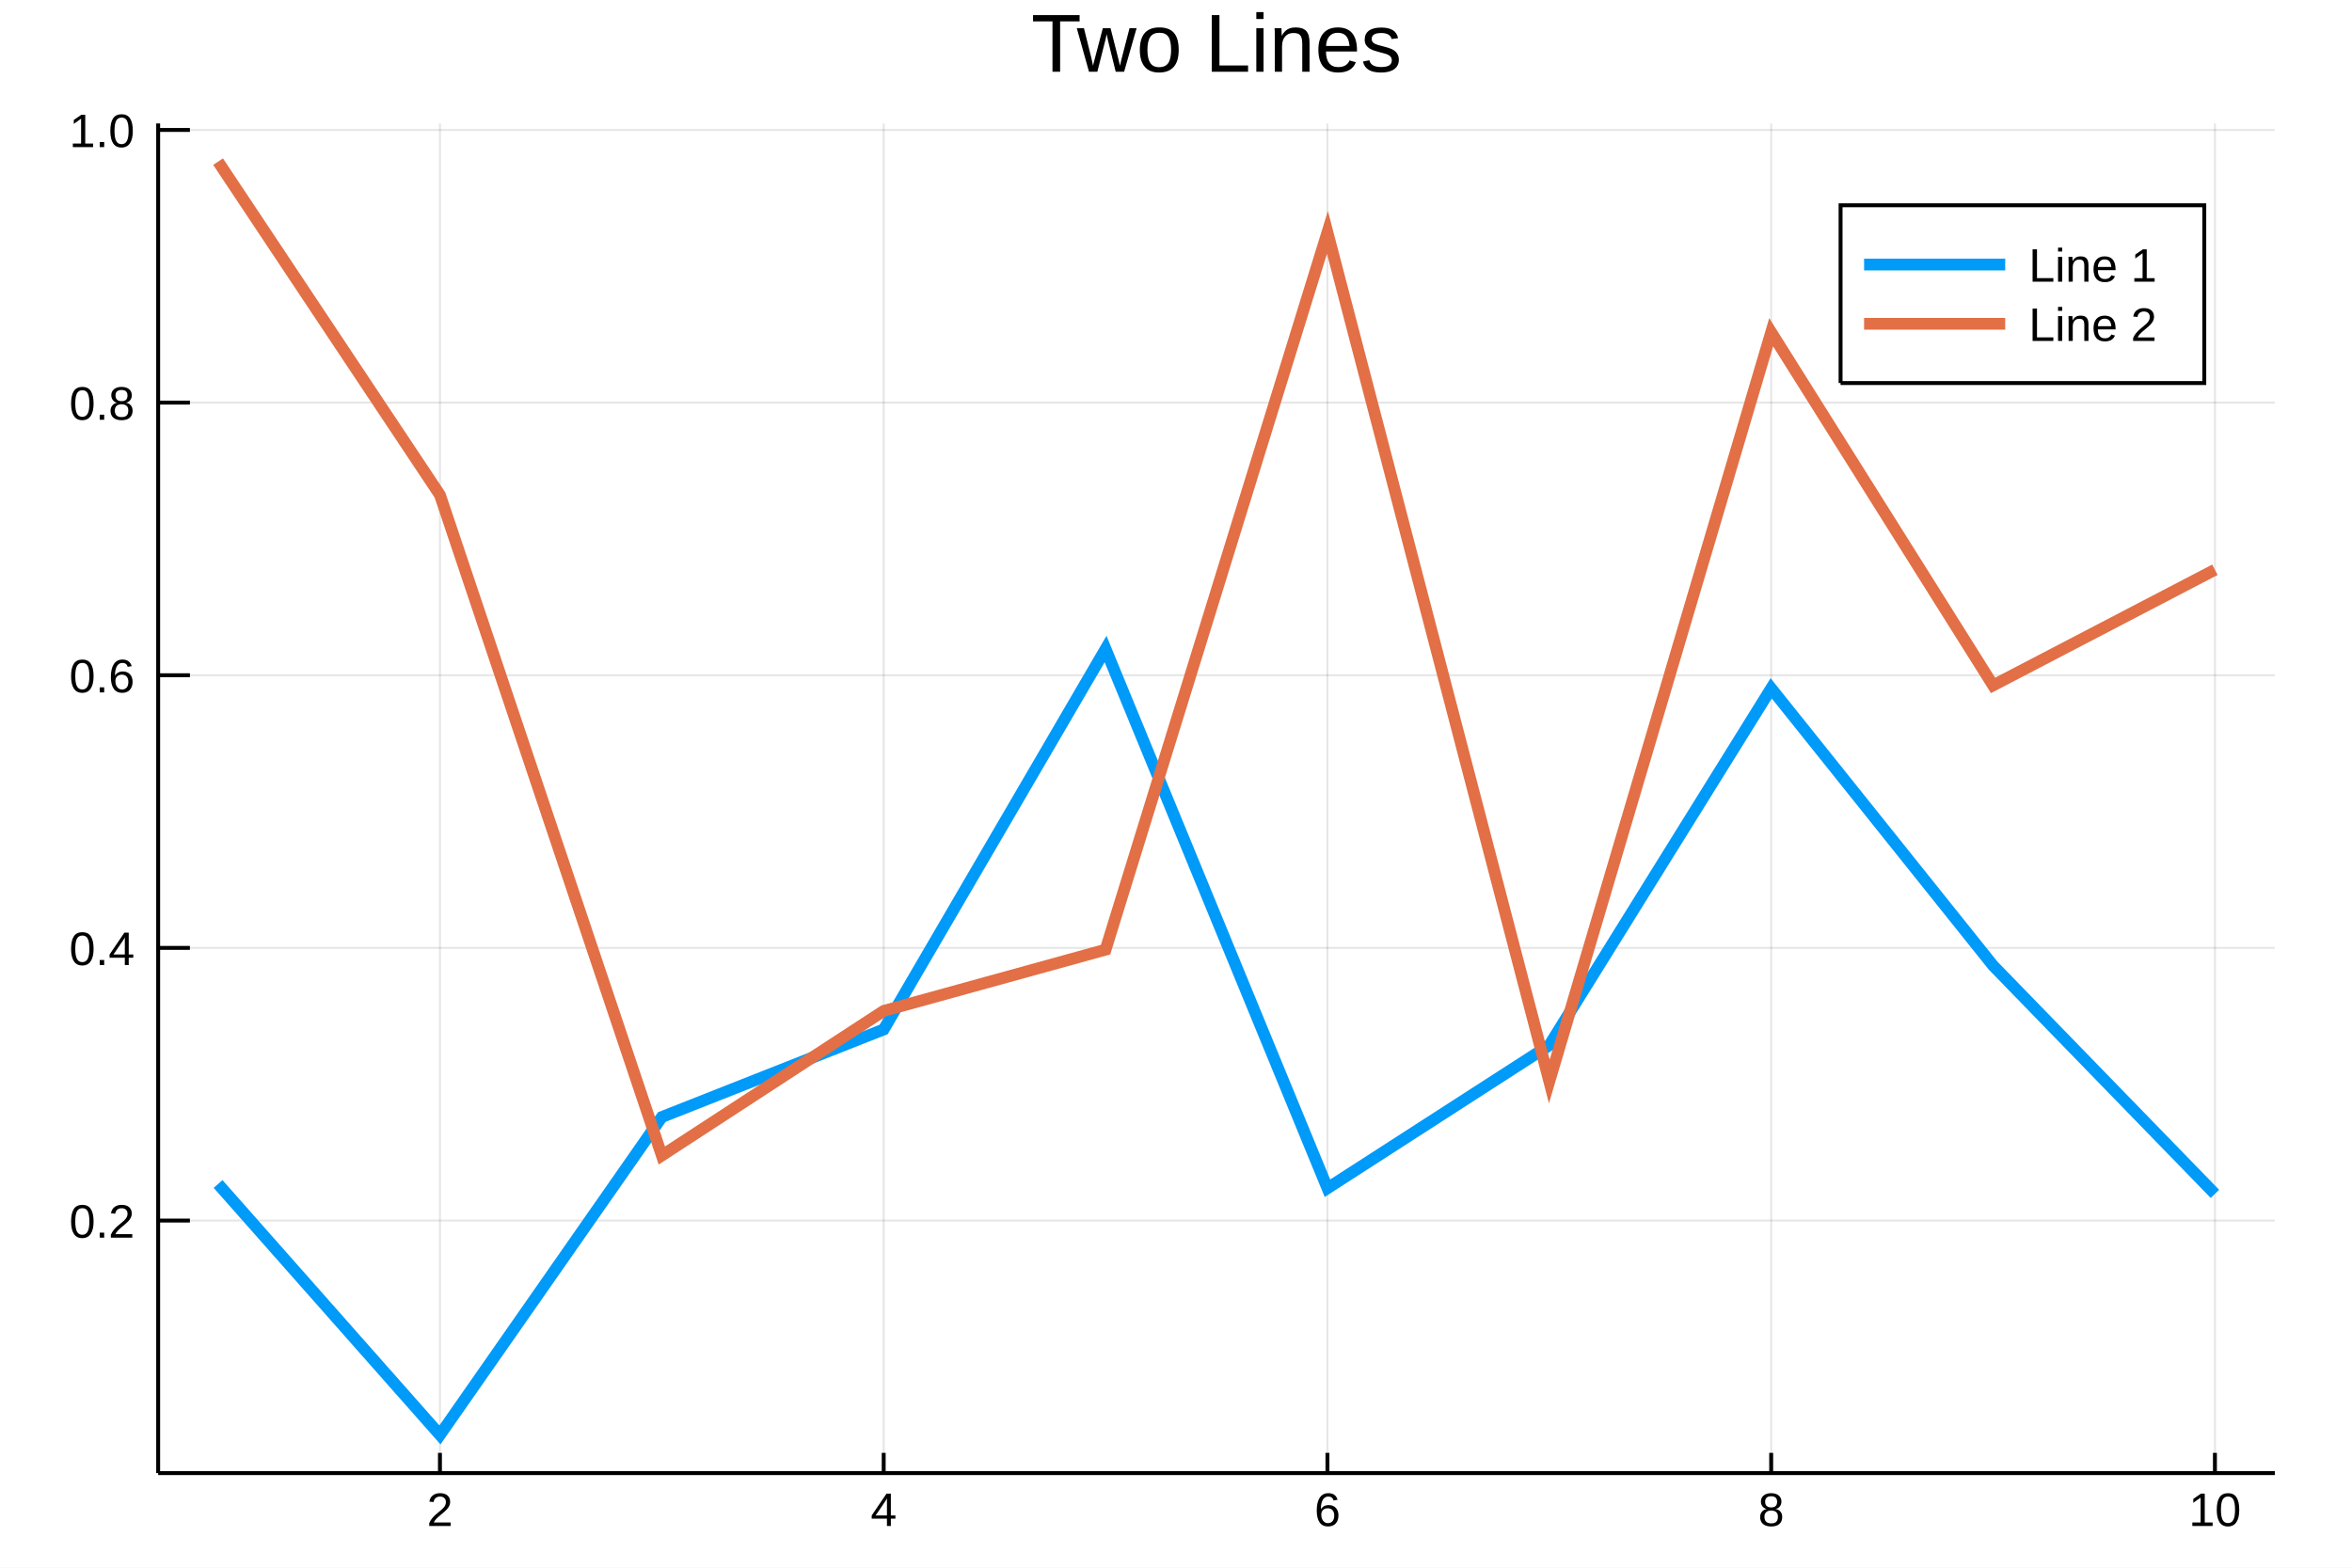
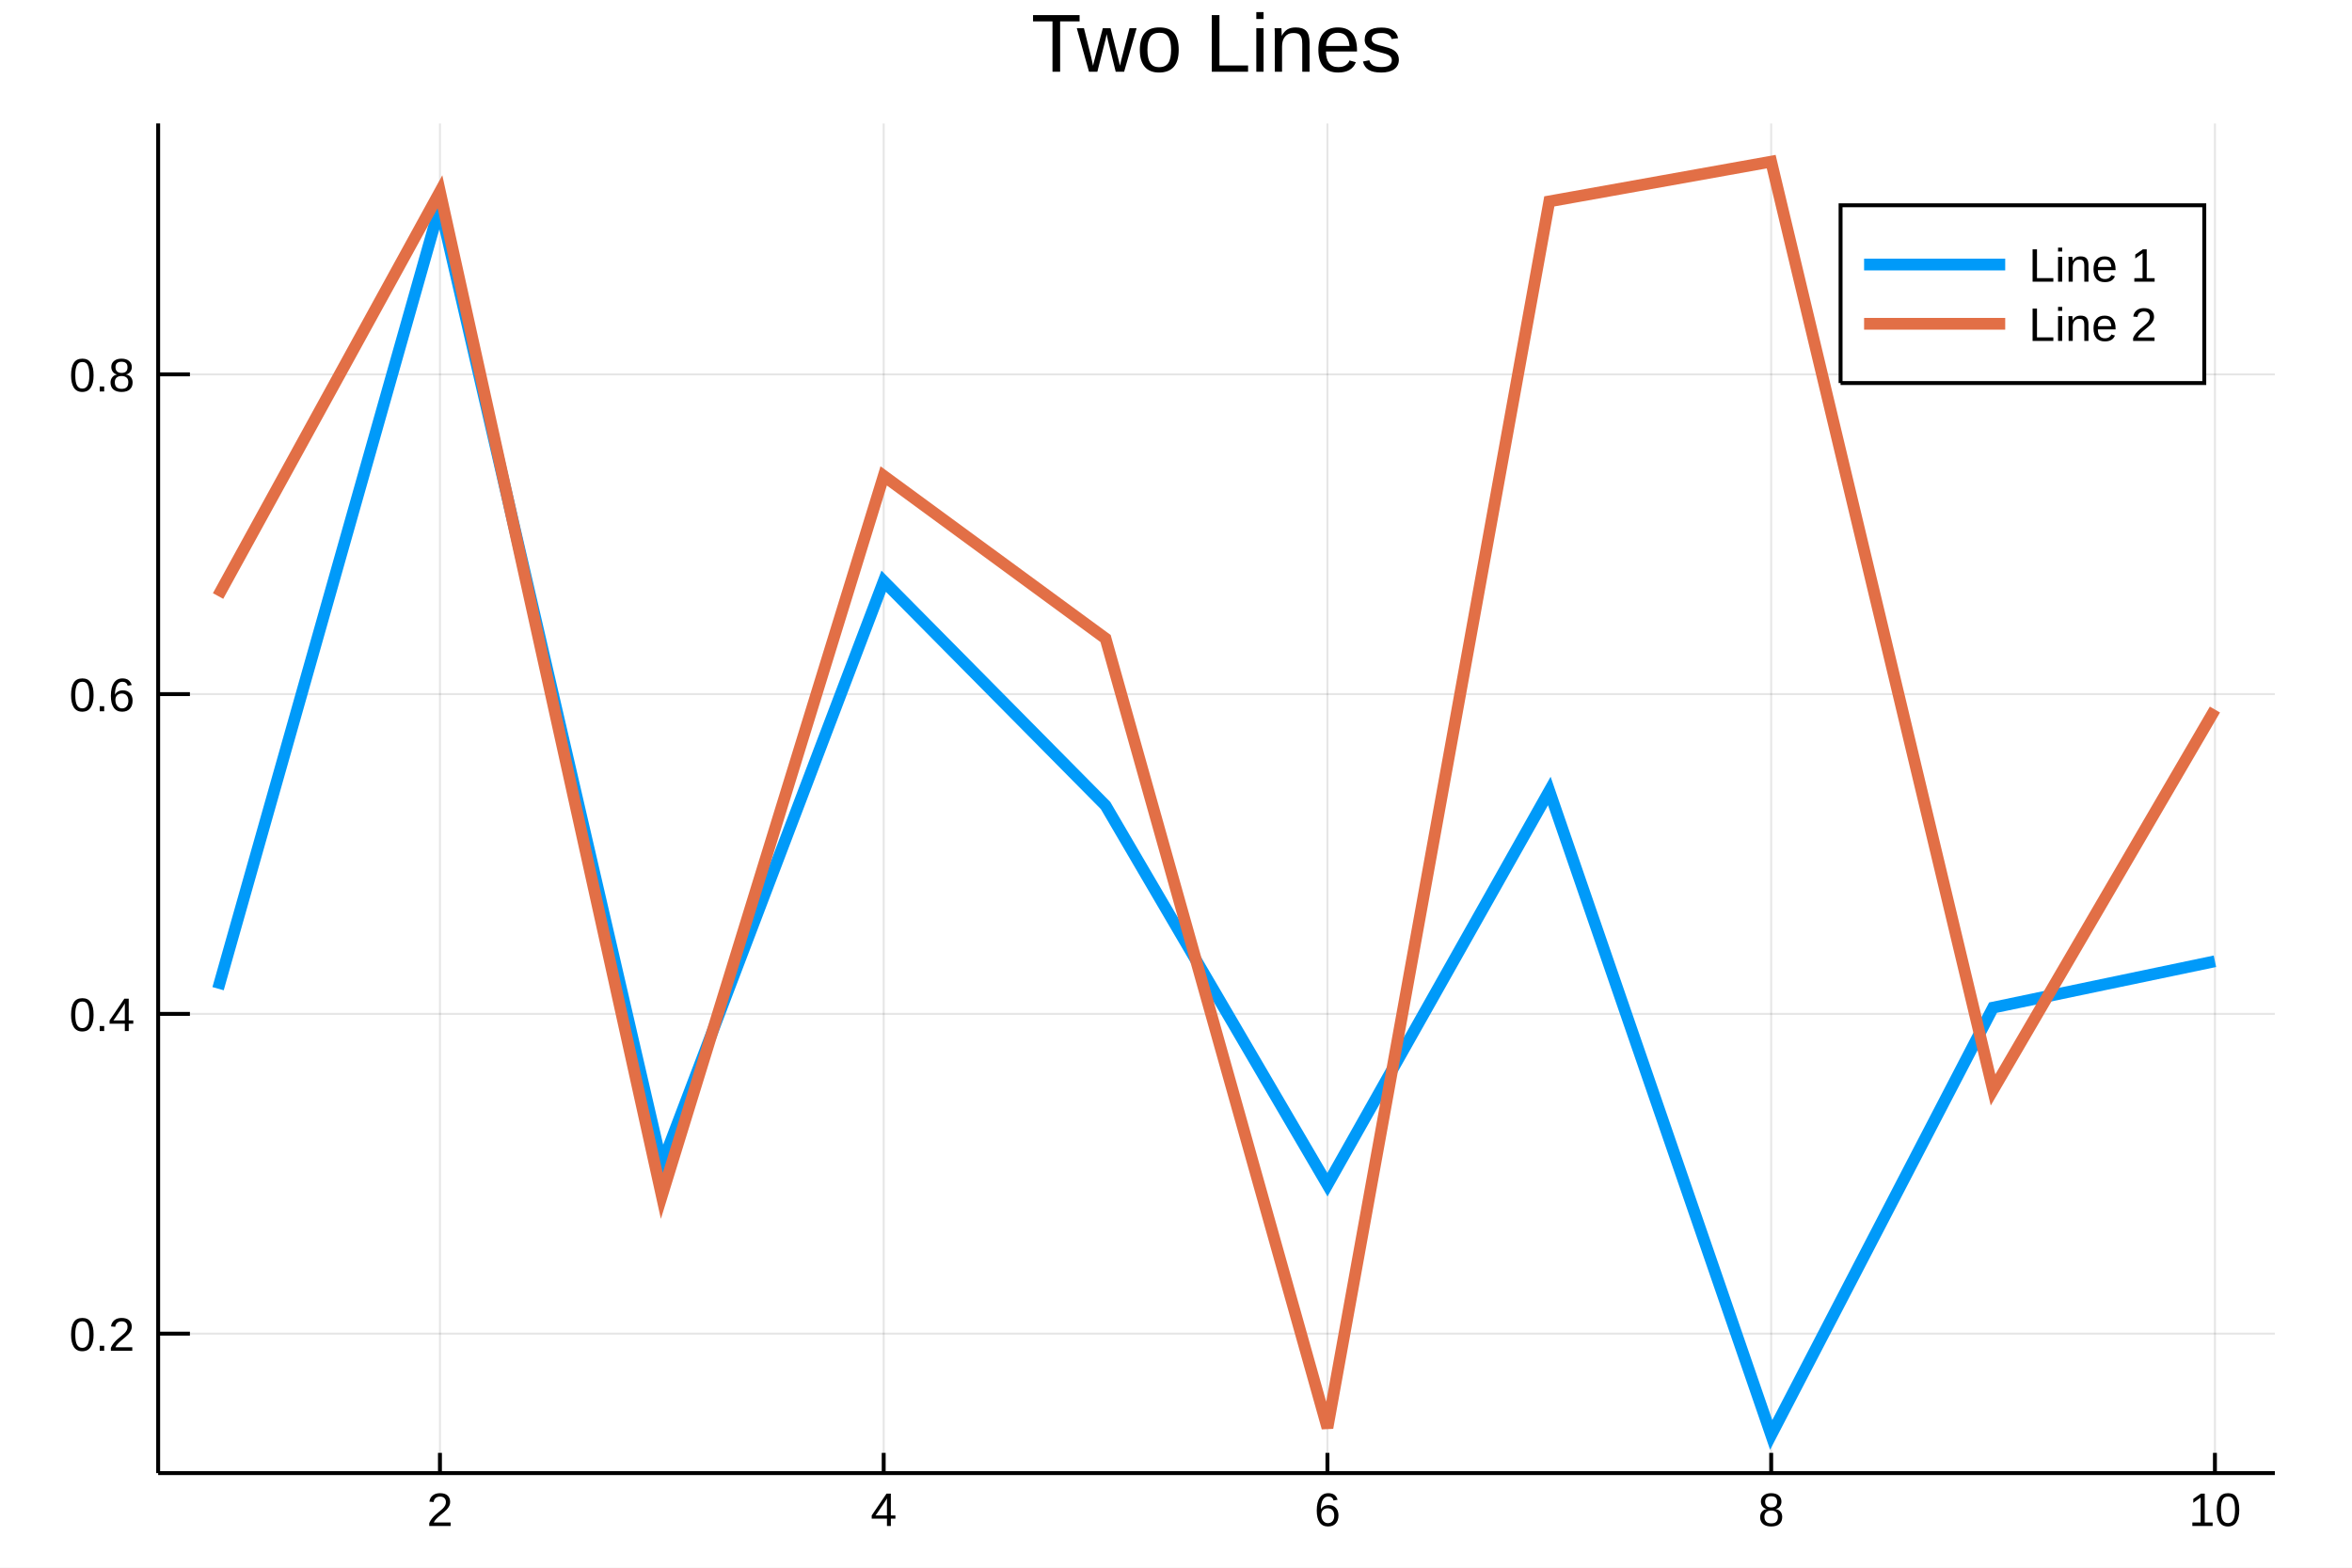
<svg xmlns="http://www.w3.org/2000/svg" width="600" height="400" viewBox="0 0 2400 1600">
  <defs>
-     <clipPath id="clip1500">
+     <clipPath id="clip9500">
      <rect x="0" y="0" width="2000" height="2000" />
    </clipPath>
  </defs>
  <defs>
-     <clipPath id="clip1501">
+     <clipPath id="clip9501">
      <rect x="0" y="0" width="2400" height="1600" />
    </clipPath>
  </defs>
-   <polygon clip-path="url(#clip1501)" points=" 0,1600 2400,1600 2400,0 0,0    " fill="#ffffff" fill-rule="evenodd" fill-opacity="1" />
+   <polygon clip-path="url(#clip9501)" points=" 0,1600 2400,1600 2400,0 0,0    " fill="#ffffff" fill-rule="evenodd" fill-opacity="1" />
  <defs>
-     <clipPath id="clip1502">
+     <clipPath id="clip9502">
      <rect x="480" y="0" width="1681" height="1600" />
    </clipPath>
  </defs>
-   <polygon clip-path="url(#clip1501)" points=" 161.394,1503.47 2321.26,1503.47 2321.26,125.984 161.394,125.984    " fill="#ffffff" fill-rule="evenodd" fill-opacity="1" />
+   <polygon clip-path="url(#clip9501)" points=" 161.394,1503.47 2321.26,1503.47 2321.26,125.984 161.394,125.984    " fill="#ffffff" fill-rule="evenodd" fill-opacity="1" />
  <defs>
-     <clipPath id="clip1503">
+     <clipPath id="clip9503">
      <rect x="161" y="125" width="2161" height="1378" />
    </clipPath>
  </defs>
-   <polyline clip-path="url(#clip1503)" style="stroke:#000000; stroke-width:2; stroke-opacity:0.1; fill:none" points="   448.923,1503.47 448.923,125.984    " />
-   <polyline clip-path="url(#clip1503)" style="stroke:#000000; stroke-width:2; stroke-opacity:0.1; fill:none" points="   901.725,1503.47 901.725,125.984    " />
-   <polyline clip-path="url(#clip1503)" style="stroke:#000000; stroke-width:2; stroke-opacity:0.1; fill:none" points="   1354.53,1503.47 1354.53,125.984    " />
-   <polyline clip-path="url(#clip1503)" style="stroke:#000000; stroke-width:2; stroke-opacity:0.1; fill:none" points="   1807.33,1503.47 1807.33,125.984    " />
-   <polyline clip-path="url(#clip1503)" style="stroke:#000000; stroke-width:2; stroke-opacity:0.1; fill:none" points="   2260.13,1503.47 2260.13,125.984    " />
-   <polyline clip-path="url(#clip1503)" style="stroke:#000000; stroke-width:2; stroke-opacity:0.1; fill:none" points="   161.394,1245.7 2321.26,1245.7    " />
-   <polyline clip-path="url(#clip1503)" style="stroke:#000000; stroke-width:2; stroke-opacity:0.1; fill:none" points="   161.394,967.431 2321.26,967.431    " />
-   <polyline clip-path="url(#clip1503)" style="stroke:#000000; stroke-width:2; stroke-opacity:0.1; fill:none" points="   161.394,689.162 2321.26,689.162    " />
-   <polyline clip-path="url(#clip1503)" style="stroke:#000000; stroke-width:2; stroke-opacity:0.1; fill:none" points="   161.394,410.892 2321.26,410.892    " />
-   <polyline clip-path="url(#clip1503)" style="stroke:#000000; stroke-width:2; stroke-opacity:0.1; fill:none" points="   161.394,132.622 2321.26,132.622    " />
-   <polyline clip-path="url(#clip1501)" style="stroke:#000000; stroke-width:4; stroke-opacity:1; fill:none" points="   161.394,1503.47 2321.26,1503.47    " />
-   <polyline clip-path="url(#clip1501)" style="stroke:#000000; stroke-width:4; stroke-opacity:1; fill:none" points="   161.394,1503.47 161.394,125.984    " />
-   <polyline clip-path="url(#clip1501)" style="stroke:#000000; stroke-width:4; stroke-opacity:1; fill:none" points="   448.923,1503.47 448.923,1482.81    " />
-   <polyline clip-path="url(#clip1501)" style="stroke:#000000; stroke-width:4; stroke-opacity:1; fill:none" points="   901.725,1503.47 901.725,1482.81    " />
-   <polyline clip-path="url(#clip1501)" style="stroke:#000000; stroke-width:4; stroke-opacity:1; fill:none" points="   1354.53,1503.47 1354.53,1482.81    " />
-   <polyline clip-path="url(#clip1501)" style="stroke:#000000; stroke-width:4; stroke-opacity:1; fill:none" points="   1807.33,1503.47 1807.33,1482.81    " />
-   <polyline clip-path="url(#clip1501)" style="stroke:#000000; stroke-width:4; stroke-opacity:1; fill:none" points="   2260.13,1503.47 2260.13,1482.81    " />
-   <polyline clip-path="url(#clip1501)" style="stroke:#000000; stroke-width:4; stroke-opacity:1; fill:none" points="   161.394,1245.7 193.792,1245.7    " />
-   <polyline clip-path="url(#clip1501)" style="stroke:#000000; stroke-width:4; stroke-opacity:1; fill:none" points="   161.394,967.431 193.792,967.431    " />
-   <polyline clip-path="url(#clip1501)" style="stroke:#000000; stroke-width:4; stroke-opacity:1; fill:none" points="   161.394,689.162 193.792,689.162    " />
-   <polyline clip-path="url(#clip1501)" style="stroke:#000000; stroke-width:4; stroke-opacity:1; fill:none" points="   161.394,410.892 193.792,410.892    " />
-   <polyline clip-path="url(#clip1501)" style="stroke:#000000; stroke-width:4; stroke-opacity:1; fill:none" points="   161.394,132.622 193.792,132.622    " />
-   <g clip-path="url(#clip1501)">
+   <polyline clip-path="url(#clip9503)" style="stroke:#000000; stroke-width:2; stroke-opacity:0.1; fill:none" points="   448.923,1503.47 448.923,125.984    " />
+   <polyline clip-path="url(#clip9503)" style="stroke:#000000; stroke-width:2; stroke-opacity:0.1; fill:none" points="   901.725,1503.47 901.725,125.984    " />
+   <polyline clip-path="url(#clip9503)" style="stroke:#000000; stroke-width:2; stroke-opacity:0.1; fill:none" points="   1354.53,1503.47 1354.53,125.984    " />
+   <polyline clip-path="url(#clip9503)" style="stroke:#000000; stroke-width:2; stroke-opacity:0.1; fill:none" points="   1807.33,1503.47 1807.33,125.984    " />
+   <polyline clip-path="url(#clip9503)" style="stroke:#000000; stroke-width:2; stroke-opacity:0.1; fill:none" points="   2260.13,1503.47 2260.13,125.984    " />
+   <polyline clip-path="url(#clip9503)" style="stroke:#000000; stroke-width:2; stroke-opacity:0.1; fill:none" points="   161.394,1361.13 2321.26,1361.13    " />
+   <polyline clip-path="url(#clip9503)" style="stroke:#000000; stroke-width:2; stroke-opacity:0.1; fill:none" points="   161.394,1034.78 2321.26,1034.78    " />
+   <polyline clip-path="url(#clip9503)" style="stroke:#000000; stroke-width:2; stroke-opacity:0.1; fill:none" points="   161.394,708.424 2321.26,708.424    " />
+   <polyline clip-path="url(#clip9503)" style="stroke:#000000; stroke-width:2; stroke-opacity:0.1; fill:none" points="   161.394,382.069 2321.26,382.069    " />
+   <polyline clip-path="url(#clip9501)" style="stroke:#000000; stroke-width:4; stroke-opacity:1; fill:none" points="   161.394,1503.47 2321.26,1503.47    " />
+   <polyline clip-path="url(#clip9501)" style="stroke:#000000; stroke-width:4; stroke-opacity:1; fill:none" points="   161.394,1503.47 161.394,125.984    " />
+   <polyline clip-path="url(#clip9501)" style="stroke:#000000; stroke-width:4; stroke-opacity:1; fill:none" points="   448.923,1503.47 448.923,1482.81    " />
+   <polyline clip-path="url(#clip9501)" style="stroke:#000000; stroke-width:4; stroke-opacity:1; fill:none" points="   901.725,1503.47 901.725,1482.81    " />
+   <polyline clip-path="url(#clip9501)" style="stroke:#000000; stroke-width:4; stroke-opacity:1; fill:none" points="   1354.53,1503.47 1354.53,1482.81    " />
+   <polyline clip-path="url(#clip9501)" style="stroke:#000000; stroke-width:4; stroke-opacity:1; fill:none" points="   1807.33,1503.47 1807.33,1482.81    " />
+   <polyline clip-path="url(#clip9501)" style="stroke:#000000; stroke-width:4; stroke-opacity:1; fill:none" points="   2260.13,1503.47 2260.13,1482.81    " />
+   <polyline clip-path="url(#clip9501)" style="stroke:#000000; stroke-width:4; stroke-opacity:1; fill:none" points="   161.394,1361.13 193.792,1361.13    " />
+   <polyline clip-path="url(#clip9501)" style="stroke:#000000; stroke-width:4; stroke-opacity:1; fill:none" points="   161.394,1034.78 193.792,1034.78    " />
+   <polyline clip-path="url(#clip9501)" style="stroke:#000000; stroke-width:4; stroke-opacity:1; fill:none" points="   161.394,708.424 193.792,708.424    " />
+   <polyline clip-path="url(#clip9501)" style="stroke:#000000; stroke-width:4; stroke-opacity:1; fill:none" points="   161.394,382.069 193.792,382.069    " />
+   <g clip-path="url(#clip9501)">
    <text style="fill:#000000; fill-opacity:1; font-family:Arial,Helvetica Neue,Helvetica,sans-serif; font-size:48px; text-anchor:middle;" transform="rotate(0, 448.923, 1557.47)" x="448.923" y="1557.47">2</text>
  </g>
-   <g clip-path="url(#clip1501)">
+   <g clip-path="url(#clip9501)">
    <text style="fill:#000000; fill-opacity:1; font-family:Arial,Helvetica Neue,Helvetica,sans-serif; font-size:48px; text-anchor:middle;" transform="rotate(0, 901.725, 1557.47)" x="901.725" y="1557.47">4</text>
  </g>
-   <g clip-path="url(#clip1501)">
+   <g clip-path="url(#clip9501)">
    <text style="fill:#000000; fill-opacity:1; font-family:Arial,Helvetica Neue,Helvetica,sans-serif; font-size:48px; text-anchor:middle;" transform="rotate(0, 1354.53, 1557.47)" x="1354.53" y="1557.47">6</text>
  </g>
-   <g clip-path="url(#clip1501)">
+   <g clip-path="url(#clip9501)">
    <text style="fill:#000000; fill-opacity:1; font-family:Arial,Helvetica Neue,Helvetica,sans-serif; font-size:48px; text-anchor:middle;" transform="rotate(0, 1807.33, 1557.47)" x="1807.33" y="1557.47">8</text>
  </g>
-   <g clip-path="url(#clip1501)">
+   <g clip-path="url(#clip9501)">
    <text style="fill:#000000; fill-opacity:1; font-family:Arial,Helvetica Neue,Helvetica,sans-serif; font-size:48px; text-anchor:middle;" transform="rotate(0, 2260.13, 1557.47)" x="2260.13" y="1557.47">10</text>
  </g>
-   <g clip-path="url(#clip1501)">
-     <text style="fill:#000000; fill-opacity:1; font-family:Arial,Helvetica Neue,Helvetica,sans-serif; font-size:48px; text-anchor:end;" transform="rotate(0, 137.394, 1263.2)" x="137.394" y="1263.2">0.2</text>
+   <g clip-path="url(#clip9501)">
+     <text style="fill:#000000; fill-opacity:1; font-family:Arial,Helvetica Neue,Helvetica,sans-serif; font-size:48px; text-anchor:end;" transform="rotate(0, 137.394, 1378.63)" x="137.394" y="1378.63">0.2</text>
  </g>
-   <g clip-path="url(#clip1501)">
-     <text style="fill:#000000; fill-opacity:1; font-family:Arial,Helvetica Neue,Helvetica,sans-serif; font-size:48px; text-anchor:end;" transform="rotate(0, 137.394, 984.931)" x="137.394" y="984.931">0.4</text>
+   <g clip-path="url(#clip9501)">
+     <text style="fill:#000000; fill-opacity:1; font-family:Arial,Helvetica Neue,Helvetica,sans-serif; font-size:48px; text-anchor:end;" transform="rotate(0, 137.394, 1052.28)" x="137.394" y="1052.28">0.4</text>
  </g>
-   <g clip-path="url(#clip1501)">
-     <text style="fill:#000000; fill-opacity:1; font-family:Arial,Helvetica Neue,Helvetica,sans-serif; font-size:48px; text-anchor:end;" transform="rotate(0, 137.394, 706.662)" x="137.394" y="706.662">0.6</text>
+   <g clip-path="url(#clip9501)">
+     <text style="fill:#000000; fill-opacity:1; font-family:Arial,Helvetica Neue,Helvetica,sans-serif; font-size:48px; text-anchor:end;" transform="rotate(0, 137.394, 725.924)" x="137.394" y="725.924">0.6</text>
  </g>
-   <g clip-path="url(#clip1501)">
-     <text style="fill:#000000; fill-opacity:1; font-family:Arial,Helvetica Neue,Helvetica,sans-serif; font-size:48px; text-anchor:end;" transform="rotate(0, 137.394, 428.392)" x="137.394" y="428.392">0.8</text>
+   <g clip-path="url(#clip9501)">
+     <text style="fill:#000000; fill-opacity:1; font-family:Arial,Helvetica Neue,Helvetica,sans-serif; font-size:48px; text-anchor:end;" transform="rotate(0, 137.394, 399.569)" x="137.394" y="399.569">0.8</text>
  </g>
-   <g clip-path="url(#clip1501)">
-     <text style="fill:#000000; fill-opacity:1; font-family:Arial,Helvetica Neue,Helvetica,sans-serif; font-size:48px; text-anchor:end;" transform="rotate(0, 137.394, 150.122)" x="137.394" y="150.122">1.0</text>
-   </g>
-   <g clip-path="url(#clip1501)">
+   <g clip-path="url(#clip9501)">
    <text style="fill:#000000; fill-opacity:1; font-family:Arial,Helvetica Neue,Helvetica,sans-serif; font-size:84px; text-anchor:middle;" transform="rotate(0, 1241.33, 73.2)" x="1241.33" y="73.2">Two Lines</text>
  </g>
-   <polyline clip-path="url(#clip1503)" style="stroke:#009af9; stroke-width:12; stroke-opacity:1; fill:none" points="   222.522,1208.38 448.923,1464.49 675.324,1140.05 901.725,1050.66 1128.13,662.389 1354.53,1212.72 1580.93,1066.78 1807.33,702.528 2033.73,985.46 2260.13,1218.48       " />
-   <polyline clip-path="url(#clip1503)" style="stroke:#e26f46; stroke-width:12; stroke-opacity:1; fill:none" points="   222.522,164.97 448.923,505.17 675.324,1179.32 901.725,1031.74 1128.13,969.234 1354.53,237.181 1580.93,1103.74 1807.33,339.081 2033.73,699.538 2260.13,581.498       " />
-   <polygon clip-path="url(#clip1501)" points=" 1878.14,390.944 2249.26,390.944 2249.26,209.504 1878.14,209.504    " fill="#ffffff" fill-rule="evenodd" fill-opacity="1" />
-   <polyline clip-path="url(#clip1501)" style="stroke:#000000; stroke-width:4; stroke-opacity:1; fill:none" points="   1878.14,390.944 2249.26,390.944 2249.26,209.504 1878.14,209.504 1878.14,390.944    " />
-   <polyline clip-path="url(#clip1501)" style="stroke:#009af9; stroke-width:12; stroke-opacity:1; fill:none" points="   1902.14,269.984 2046.14,269.984    " />
-   <g clip-path="url(#clip1501)">
+   <polyline clip-path="url(#clip9503)" style="stroke:#009af9; stroke-width:12; stroke-opacity:1; fill:none" points="   222.522,1009.06 448.923,209.976 675.324,1188.83 901.725,593.201 1128.13,822.126 1354.53,1209.11 1580.93,807.303 1807.33,1464.49 2033.73,1028.38 2260.13,981.083       " />
+   <polyline clip-path="url(#clip9503)" style="stroke:#e26f46; stroke-width:12; stroke-opacity:1; fill:none" points="   222.522,608.304 448.923,195.753 675.324,1220.54 901.725,485.69 1128.13,651.671 1354.53,1457.24 1580.93,205.54 1807.33,164.97 2033.73,1112.38 2260.13,724.182       " />
+   <polygon clip-path="url(#clip9501)" points=" 1878.14,390.944 2249.26,390.944 2249.26,209.504 1878.14,209.504    " fill="#ffffff" fill-rule="evenodd" fill-opacity="1" />
+   <polyline clip-path="url(#clip9501)" style="stroke:#000000; stroke-width:4; stroke-opacity:1; fill:none" points="   1878.14,390.944 2249.26,390.944 2249.26,209.504 1878.14,209.504 1878.14,390.944    " />
+   <polyline clip-path="url(#clip9501)" style="stroke:#009af9; stroke-width:12; stroke-opacity:1; fill:none" points="   1902.14,269.984 2046.14,269.984    " />
+   <g clip-path="url(#clip9501)">
    <text style="fill:#000000; fill-opacity:1; font-family:Arial,Helvetica Neue,Helvetica,sans-serif; font-size:48px; text-anchor:start;" transform="rotate(0, 2070.14, 287.484)" x="2070.14" y="287.484">Line 1</text>
  </g>
-   <polyline clip-path="url(#clip1501)" style="stroke:#e26f46; stroke-width:12; stroke-opacity:1; fill:none" points="   1902.14,330.464 2046.14,330.464    " />
-   <g clip-path="url(#clip1501)">
+   <polyline clip-path="url(#clip9501)" style="stroke:#e26f46; stroke-width:12; stroke-opacity:1; fill:none" points="   1902.14,330.464 2046.14,330.464    " />
+   <g clip-path="url(#clip9501)">
    <text style="fill:#000000; fill-opacity:1; font-family:Arial,Helvetica Neue,Helvetica,sans-serif; font-size:48px; text-anchor:start;" transform="rotate(0, 2070.14, 347.964)" x="2070.14" y="347.964">Line 2</text>
  </g>
</svg>
